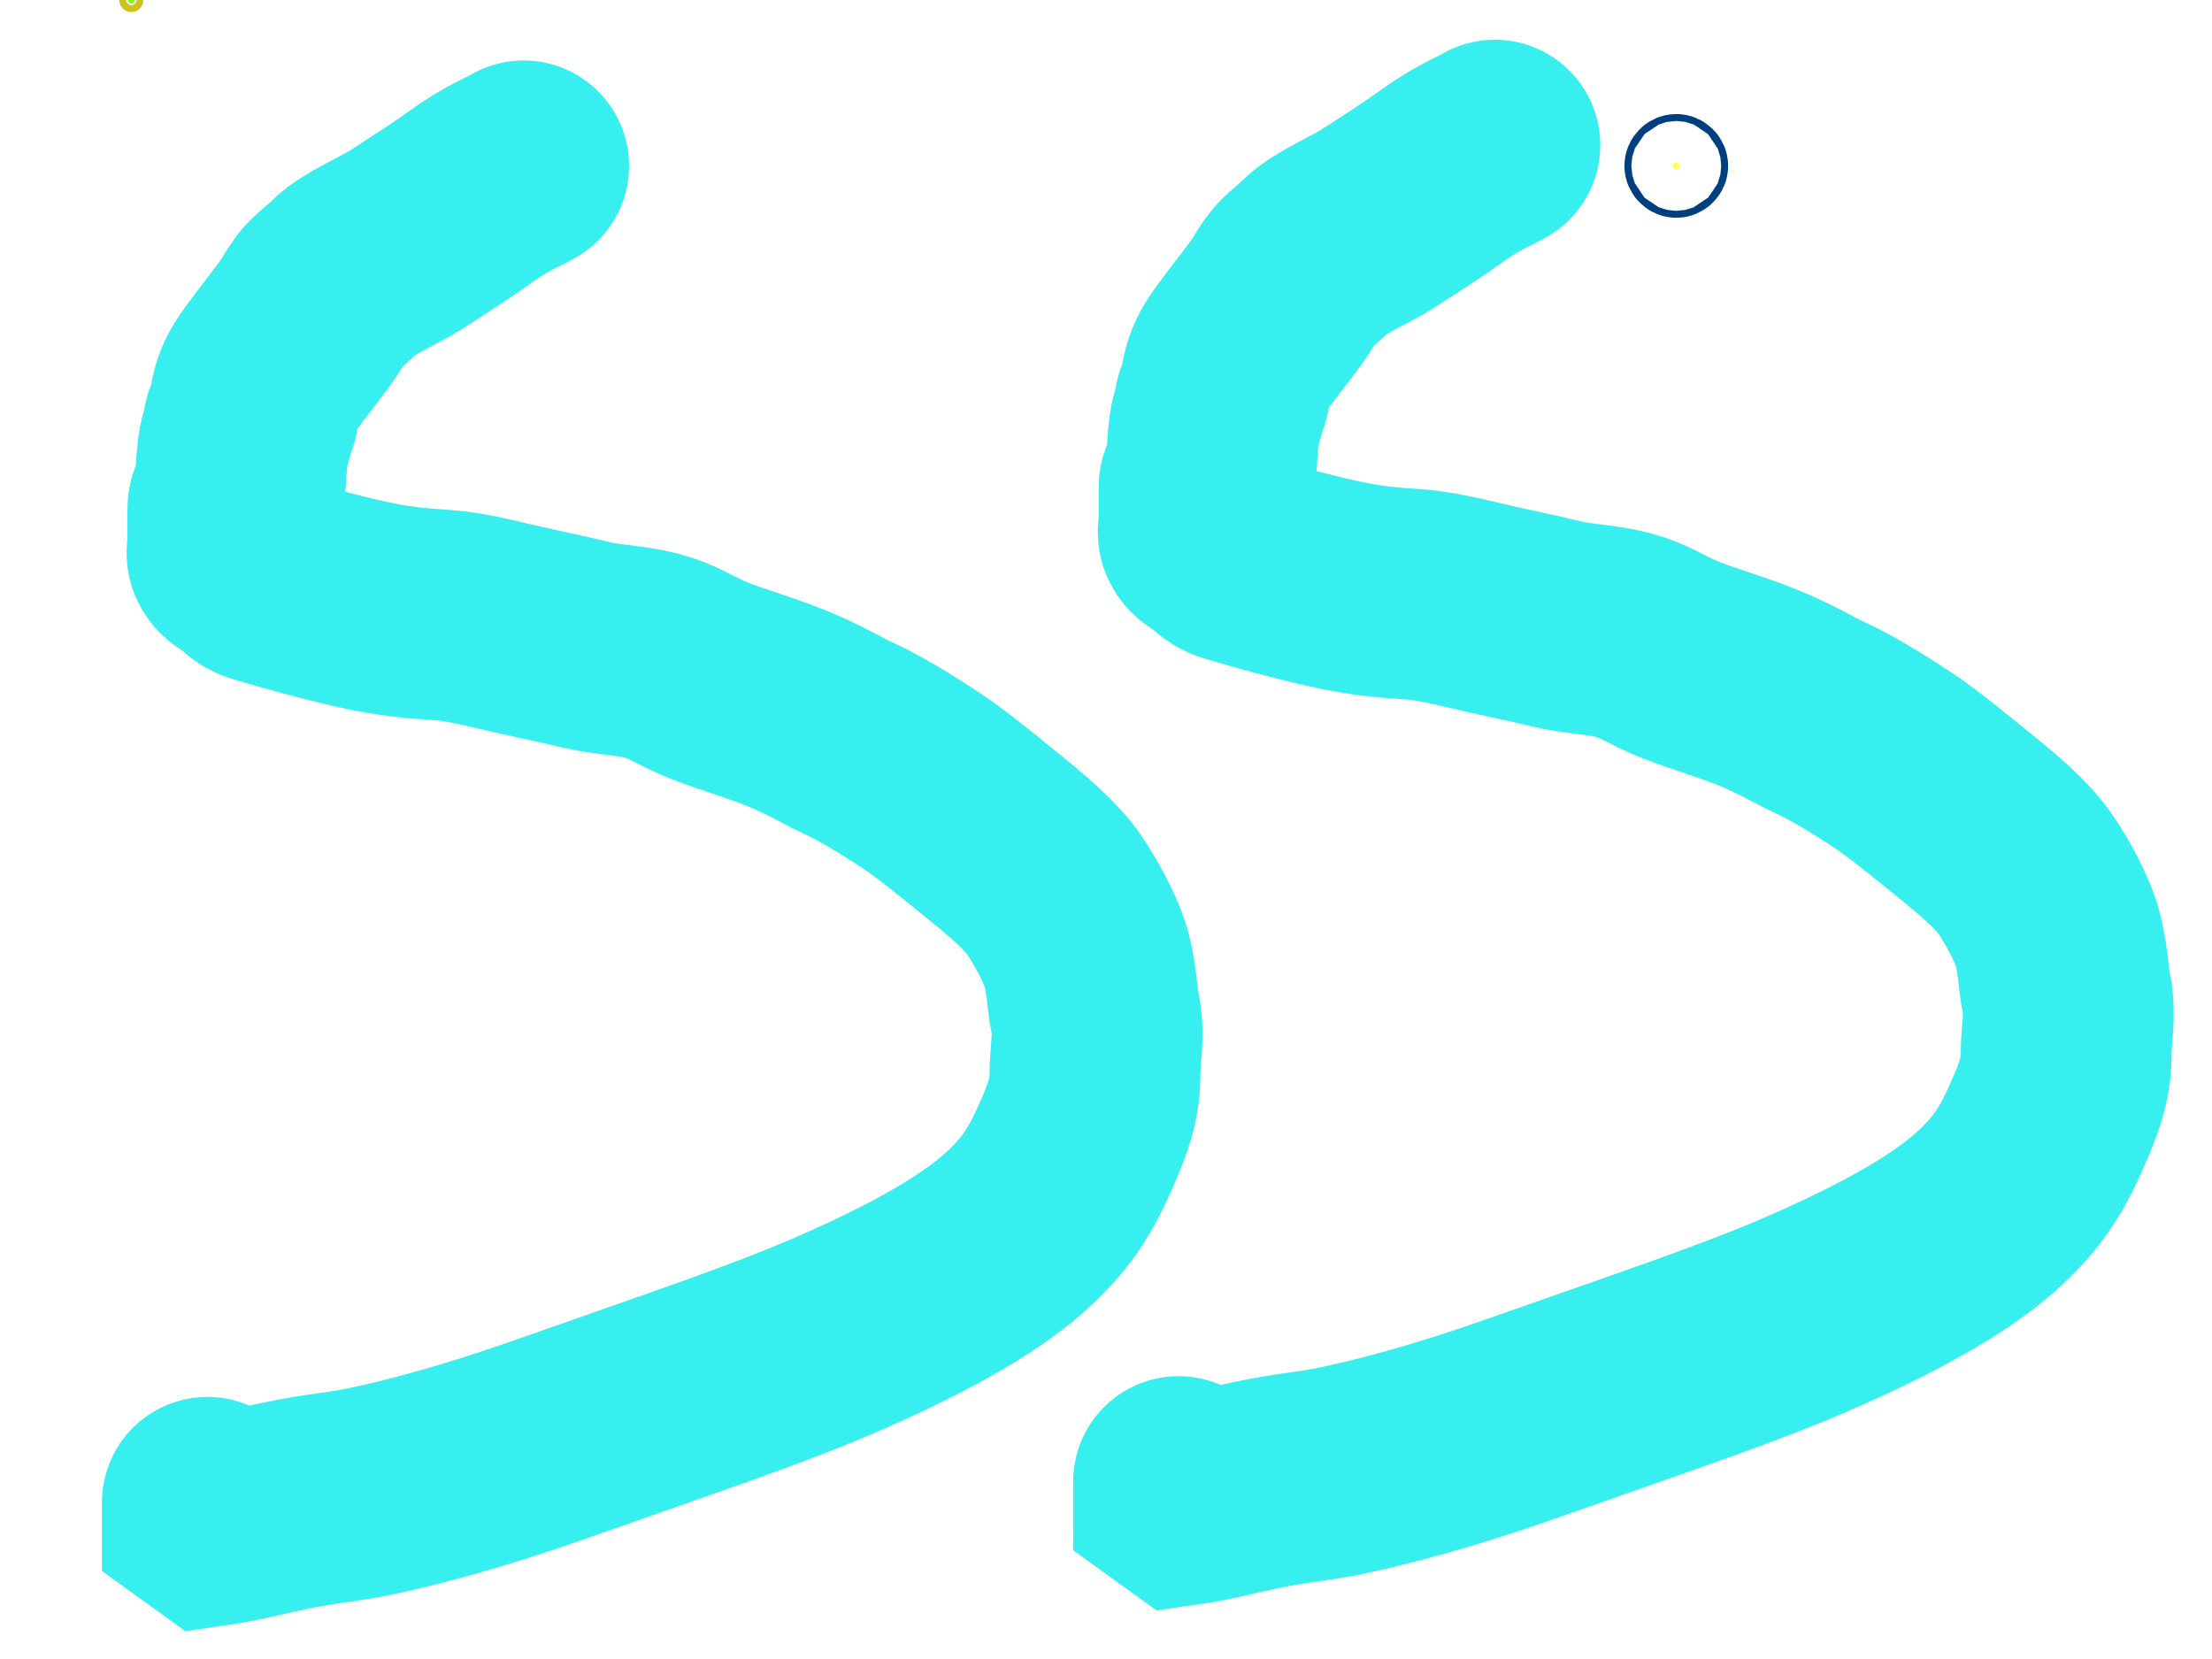
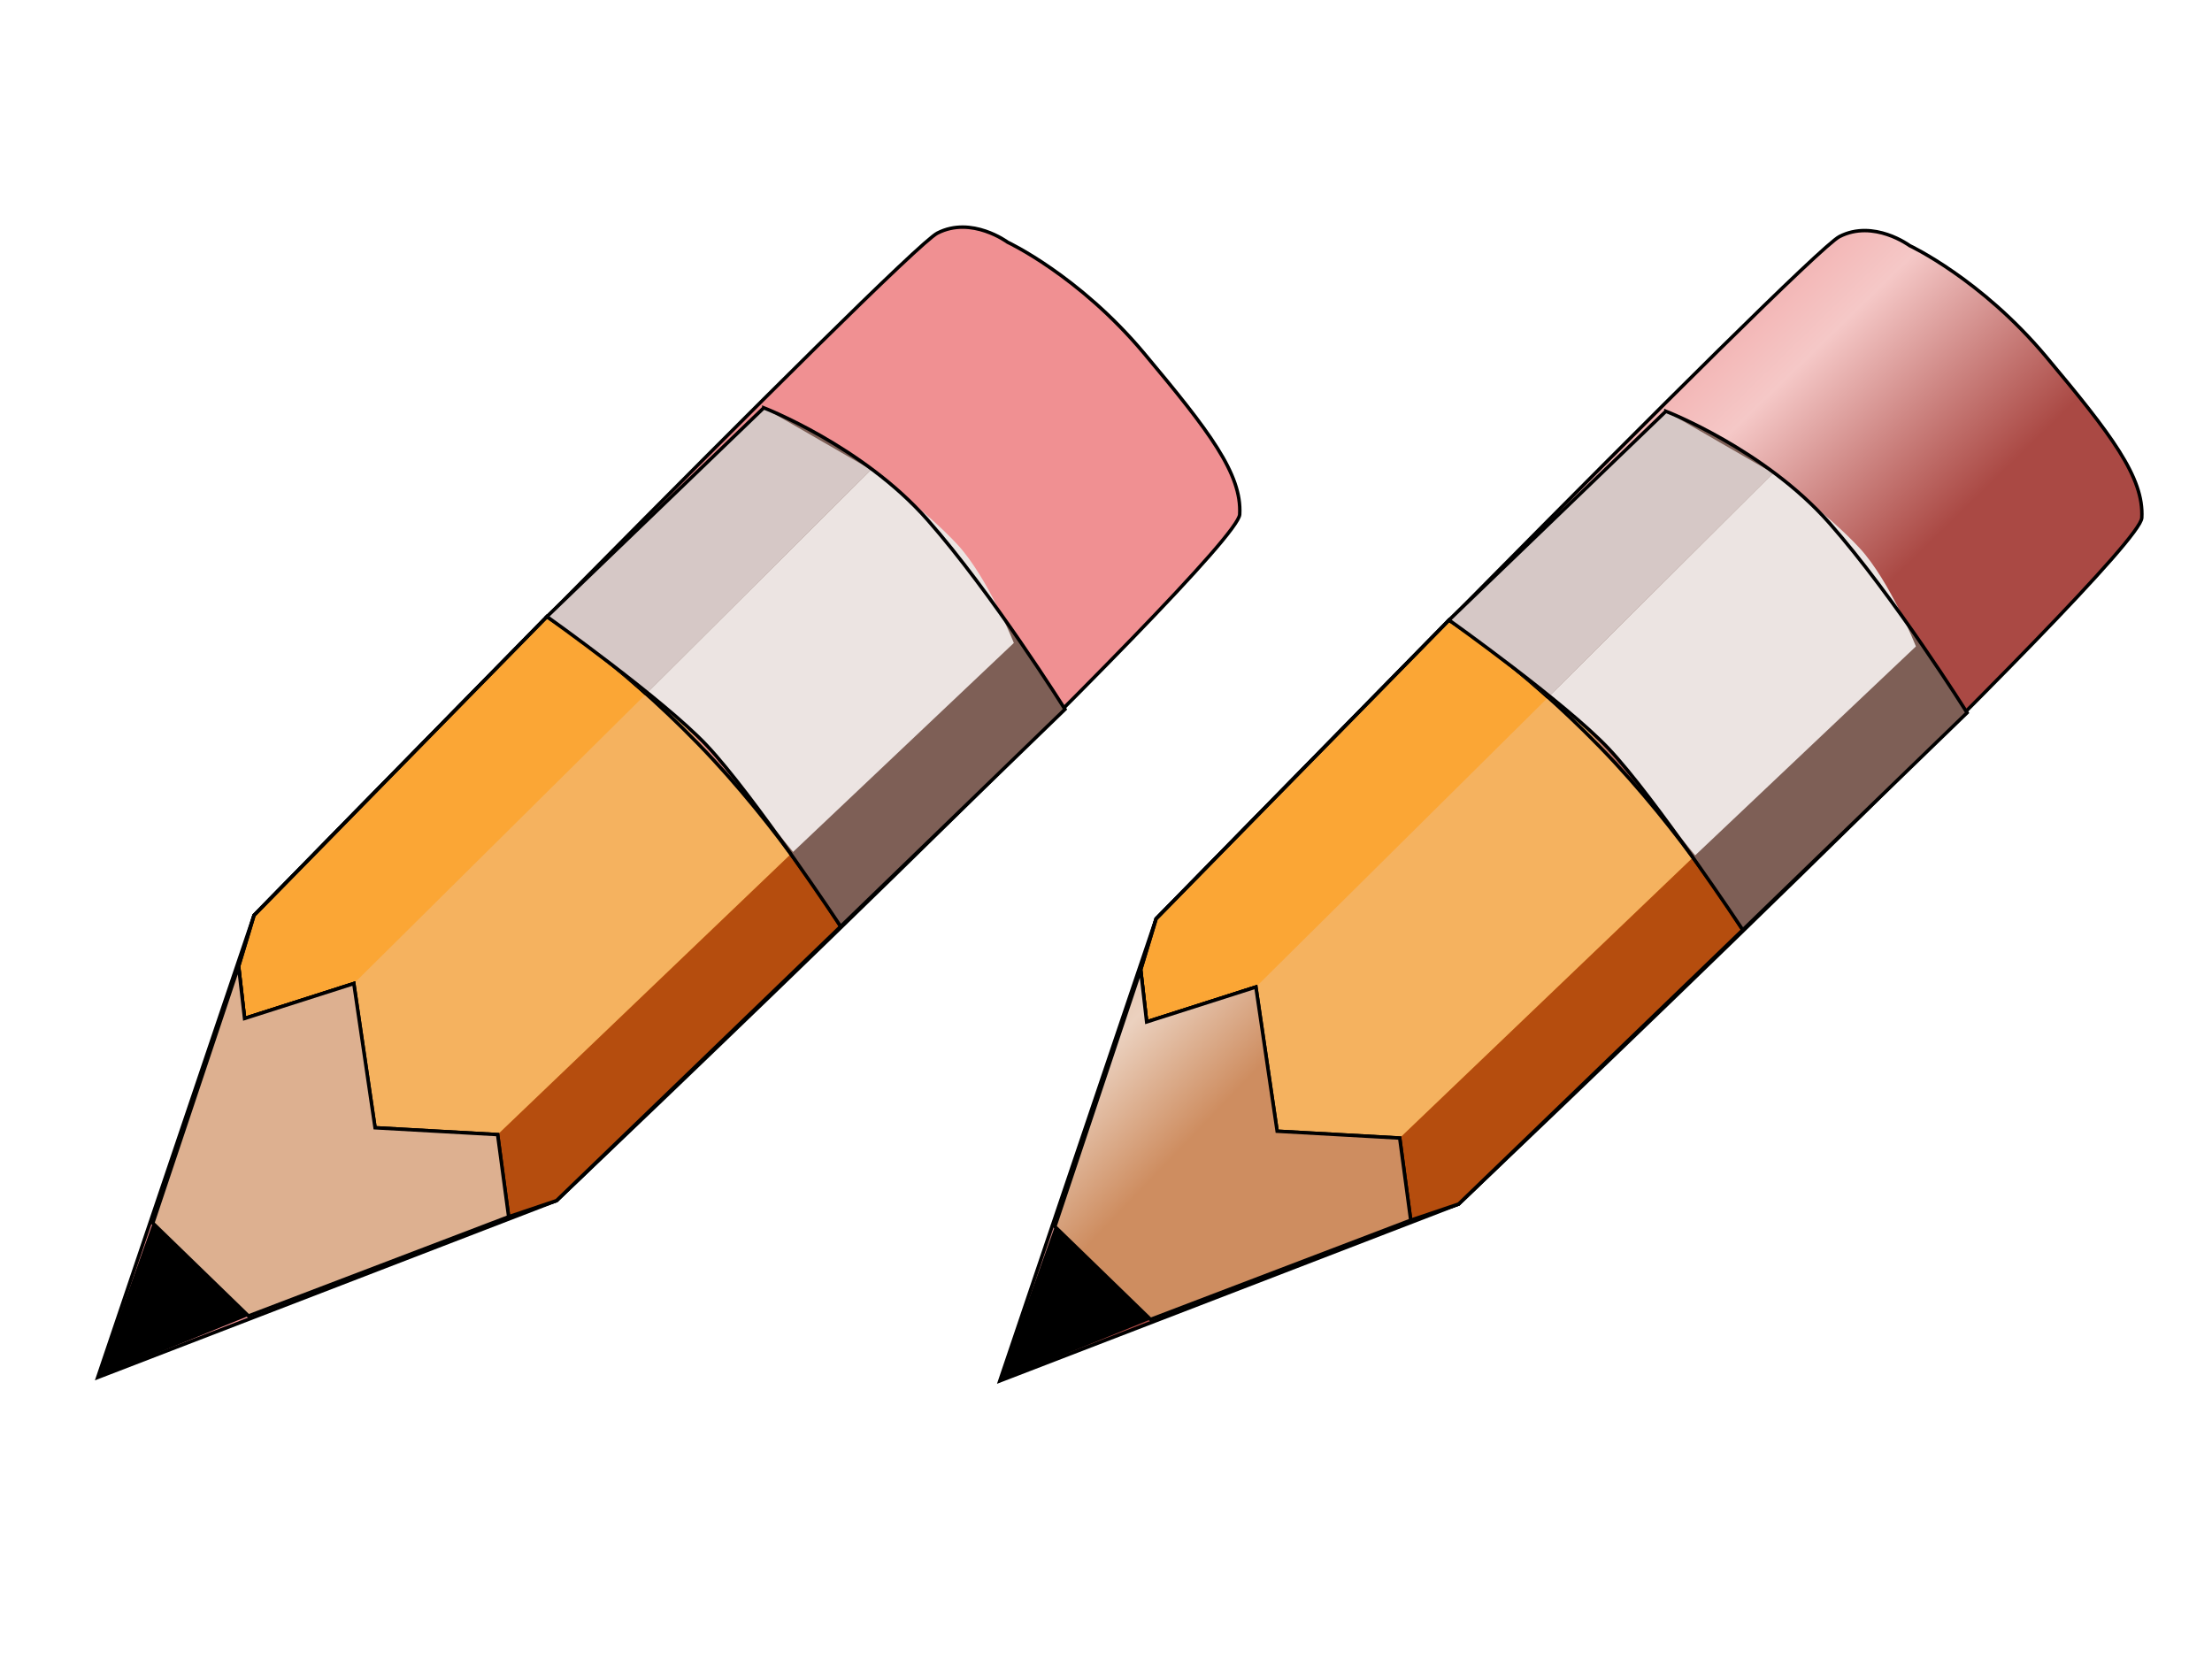
- <svg xmlns="http://www.w3.org/2000/svg" width="640" height="480">
+ <svg xmlns="http://www.w3.org/2000/svg" xmlns:xlink="http://www.w3.org/1999/xlink" width="640" height="480">
  <g>
-     <ellipse rx="1" id="svg_35" cy="0" cx="38" stroke-width="5" stroke="#ccc31e" fill="#7fff00" />
-     <ellipse rx="1" id="svg_91" cy="48" cx="485" stroke-linecap="round" stroke-width="28" stroke="#003f7f" fill="#ffff56" />
-     <path d="m151.502,48c-1.476,1.065 -7.379,3.196 -14.758,8.522c-5.903,4.261 -12.144,8.234 -19.186,12.783c-4.666,3.014 -14.049,6.986 -17.71,10.652c-1.93,1.932 -4.683,4.104 -5.903,5.326c-1.93,1.932 -3.426,5.123 -5.903,8.522c-3.7,5.077 -10.021,12.866 -11.807,15.978c-1.263,2.201 -2.21,4.182 -2.952,9.587c-0.145,1.06 -1.476,3.196 -1.476,4.261c0,1.065 -1.185,4.271 -1.476,6.391c-0.742,5.405 -0.459,9.672 -1.476,12.783c-0.758,2.318 -1.476,3.196 -1.476,4.261c0,2.13 0,4.261 0,5.326c0,2.13 0,4.261 0,5.326c0,1.065 -0.565,2.212 0,3.196c0.799,1.392 1.908,1.377 2.952,2.13c2.087,1.506 2.854,3.349 5.903,4.261c8.624,2.578 19.124,5.465 28.041,7.457c10.264,2.292 16.125,2.66 23.614,3.196c4.406,0.315 8.855,1.065 17.71,3.196c8.855,2.13 16.495,3.563 23.614,5.326c6.243,1.546 13.479,1.672 19.186,3.196c6.19,1.653 8.481,3.591 14.758,6.391c5.614,2.504 16.07,5.533 23.614,8.522c8.679,3.439 14.903,7.27 17.71,8.522c6.277,2.8 13.626,7.172 22.138,12.783c6.165,4.063 14.359,10.896 20.662,15.978c6.96,5.612 13.886,11.479 17.71,17.043c3.532,5.139 7.339,12.407 8.855,17.043c2.034,6.22 2.204,13.718 2.952,17.043c1.418,6.309 0,11.717 0,18.109c0,7.457 -2.456,13.583 -5.903,21.304c-4.174,9.347 -8.372,16.251 -17.71,24.5c-11.245,9.933 -29.177,19.566 -50.179,28.761c-20.347,8.908 -44.936,17.086 -84.123,30.891c-22.547,7.943 -39.97,12.457 -51.655,14.913c-8.962,1.884 -13.405,1.805 -25.089,4.261c-8.962,1.884 -13.283,3.196 -20.662,4.261l-1.476,-1.065l0,-4.261" id="svg_104" stroke-linecap="round" stroke-width="61" stroke="#37efef" fill="none" />
-     <path id="svg_107" d="m432.502,42c-1.476,1.065 -7.379,3.196 -14.758,8.522c-5.903,4.261 -12.144,8.234 -19.186,12.783c-4.666,3.014 -14.049,6.986 -17.71,10.652c-1.93,1.932 -4.683,4.104 -5.903,5.326c-1.93,1.932 -3.426,5.123 -5.903,8.522c-3.7,5.077 -10.021,12.866 -11.807,15.978c-1.263,2.201 -2.21,4.182 -2.952,9.587c-0.145,1.06 -1.476,3.196 -1.476,4.261c0,1.065 -1.185,4.271 -1.476,6.391c-0.742,5.405 -0.459,9.672 -1.476,12.783c-0.758,2.318 -1.476,3.196 -1.476,4.261c0,2.13 0,4.261 0,5.326c0,2.13 0,4.261 0,5.326c0,1.065 -0.565,2.212 0,3.196c0.799,1.392 1.908,1.377 2.952,2.13c2.087,1.506 2.855,3.349 5.903,4.261c8.624,2.578 19.124,5.465 28.041,7.457c10.264,2.292 16.125,2.66 23.614,3.196c4.406,0.315 8.855,1.065 17.71,3.196c8.855,2.13 16.495,3.563 23.614,5.326c6.243,1.546 13.479,1.672 19.186,3.196c6.19,1.653 8.481,3.591 14.758,6.391c5.614,2.504 16.07,5.533 23.614,8.522c8.679,3.439 14.903,7.27 17.71,8.522c6.277,2.8 13.626,7.172 22.138,12.783c6.165,4.063 14.359,10.896 20.662,15.978c6.96,5.612 13.886,11.479 17.71,17.043c3.532,5.139 7.339,12.407 8.855,17.043c2.034,6.22 2.204,13.718 2.952,17.043c1.418,6.309 0,11.717 0,18.109c0,7.457 -2.456,13.583 -5.903,21.304c-4.174,9.347 -8.372,16.251 -17.71,24.5c-11.245,9.933 -29.177,19.566 -50.179,28.761c-20.347,8.908 -44.936,17.086 -84.123,30.891c-22.547,7.943 -39.97,12.457 -51.655,14.913c-8.962,1.884 -13.405,1.805 -25.089,4.261c-8.962,1.884 -13.283,3.196 -20.662,4.261l-1.476,-1.065l0,-4.261" stroke-linecap="round" stroke-width="61" stroke="#37efef" fill="none" />
+     <g id="svg_38">
+       <defs transform="translate(-1, 3) translate(3, 7) translate(-51, -25) translate(8, 30) translate(-80, 6) translate(119, -26) translate(22, 9) translate(-156, -12) translate(30, -2) translate(-94, -93) translate(-7) translate(79, 13) translate(-37, -377) translate(-0) scale(2.12314) translate(0) translate(178.713, 150.451) scale(2.16548, 1.9859) translate(-178.713, -150.451) translate(8.16829, 3.62245) scale(1.27495, 1.3518) translate(-8.16829, -3.62245) translate(94.2439, 77.0978) scale(1.05047, 1.04621) translate(-94.2439, -77.0978) translate(15.3558, 1.5545) scale(1.12449, 1.08369) translate(-15.3558, -1.5545) translate(88.0158, 73.5723) scale(1.08934, 1.01716) translate(-88.0158, -73.5723) translate(79.8692, 72.331) scale(0.648766) translate(-79.8692, -72.331) translate(103.9, 17.5438) scale(1.03454, 1.08192) translate(-103.9, -17.5438) translate(26.5233, 16.4102) scale(0.877803, 1) translate(-26.5233, -16.4102)">
+         <linearGradient id="svg_20">
+           <stop stop-color="#ddb090" id="svg_30" offset="0" />
+           <stop stop-color="#ebd1bf" offset="0.5" id="svg_29" />
+           <stop stop-color="#ce8d60" id="svg_28" offset="1" />
+         </linearGradient>
+         <linearGradient id="svg_22">
+           <stop stop-color="#f09092" id="svg_27" offset="0" />
+           <stop stop-color="#f2acac" offset="0.25" id="svg_26" />
+           <stop stop-color="#f5c8c7" offset="0.5" id="svg_25" />
+           <stop stop-color="#cf8885" id="svg_24" offset="0.75" />
+           <stop stop-color="#aa4944" id="svg_23" offset="1" />
+         </linearGradient>
+         <linearGradient gradientTransform="matrix(4.44386, 0, 0, 4.61366, -780.766, -2177.89)" gradientUnits="userSpaceOnUse" y2="508.321" x2="298.991" y1="487.986" x1="279.917" id="svg_15" xlink:href="#svg_22" />
+         <linearGradient gradientTransform="matrix(4.44386, 0, 0, 4.61366, -780.766, -2177.89)" gradientUnits="userSpaceOnUse" y2="549.689" x2="247.019" y1="538.618" x1="235.886" id="svg_8" xlink:href="#svg_20" />
+       </defs>
+       <g id="svg_2">
+         <path fill="url(#svg_15)" stroke="#000000" stroke-width="1px" id="svg_14" d="m28.272,398.529l14.469,-42.77l30.765,-90.937c0,0 187.801,-192.285 197.707,-197.373c9.907,-5.089 20.322,2.628 20.322,2.628c0,0 20.599,9.613 39.465,32.128c18.865,22.515 28.344,34.936 27.685,46.626c-0.659,11.689 -197.661,198.537 -197.661,198.537l-87.701,33.799l-45.051,17.362z" />
+         <path fill="#fba635" stroke="#000000" stroke-width="1px" id="svg_13" d="m69.038,279.589l1.722,15.085l31.61,-10.099l6.149,41.717l35.459,1.981l3.19,23.769l13.854,-4.674l82.213,-79.316c0,0 -17.414,-28.408 -41.418,-53.035c-23.814,-24.432 -43.574,-36.617 -43.574,-36.617l-84.739,86.421l-4.468,14.768z" />
+         <path fill="#f5b25f" id="svg_12" d="m102.371,284.576l84.832,-84.093c0,0 5.161,2.694 21.039,20.672c15.877,17.978 21.223,25.329 21.223,25.329l-85.485,81.789l-35.459,-1.98l-6.149,-41.717z" />
+         <path fill="#b54d0e" id="svg_11" d="m147.17,352.042l13.854,-4.675l82.213,-79.316l-13.773,-21.567l-85.485,81.789l3.19,23.769z" />
+         <path fill="#000000" id="svg_10" d="m44.209,353.876l27.683,26.873l-43.62,17.78l15.937,-44.653z" />
+         <path fill="none" stroke="#000000" stroke-width="1px" d="m69.038,279.589l1.722,15.085l31.61,-10.099l6.149,41.717l35.459,1.981l3.19,23.769l13.854,-4.674l82.213,-79.316c0,0 -17.414,-28.408 -41.418,-53.035c-23.814,-24.432 -43.574,-36.617 -43.574,-36.617l-84.739,86.421l-4.468,14.768z" id="svg_9" />
+         <path fill="url(#svg_8)" stroke="#000000" stroke-width="1px" id="svg_7" d="m44.209,353.876l27.683,26.873l75.277,-28.706l-3.19,-23.769l-35.459,-1.98l-6.149,-41.717l-31.61,10.099l-1.722,-15.086l-24.829,74.286z" />
+         <path fill="#7e5f56" id="svg_6" d="m220.992,117.992c0,0 28.518,11.024 47.337,32.374c18.819,21.351 39.805,54.853 39.805,54.853l-64.897,62.833c0,0 -28.153,-44.274 -42.094,-55.921c-13.941,-11.648 -42.898,-33.731 -42.898,-33.731l62.747,-60.408z" />
+         <path fill="#d6c8c6" id="svg_5" d="m158.246,178.4l28.957,22.083l64.827,-64.579l-31.038,-17.912l-62.747,60.408" />
+         <path fill="#ece4e2" id="svg_4" d="m187.202,200.483l17.214,15.117l25.048,30.885l63.868,-60.456c0,0 -7.491,-18.92 -16.293,-28.455c-8.803,-9.535 -25.009,-21.669 -25.009,-21.669" />
+         <path fill="none" stroke="#000000" stroke-width="1px" d="m220.992,117.992c0,0 28.518,11.024 47.337,32.374c18.819,21.351 39.805,54.853 39.805,54.853l-64.897,62.833c0,0 -25.337,-38.161 -38.821,-52.452c-12.522,-13.271 -46.171,-37.199 -46.171,-37.199l62.747,-60.408z" id="svg_3" />
+       </g>
+     </g>
+     <g id="svg_39">
+       <g id="svg_54">
+         <path id="svg_55" fill="url(#svg_15)" stroke="#000000" stroke-width="1px" d="m289.272,399.529l14.469,-42.77l30.765,-90.937c0,0 187.801,-192.285 197.707,-197.373c9.907,-5.089 20.322,2.628 20.322,2.628c0,0 20.599,9.613 39.465,32.128c18.865,22.515 28.344,34.936 27.685,46.626c-0.659,11.689 -197.661,198.537 -197.661,198.537l-87.701,33.799l-45.051,17.362z" />
+         <path id="svg_56" fill="#fba635" stroke="#000000" stroke-width="1px" d="m330.038,280.589l1.722,15.085l31.61,-10.099l6.149,41.717l35.459,1.981l3.19,23.769l13.854,-4.674l82.213,-79.316c0,0 -17.414,-28.408 -41.418,-53.035c-23.814,-24.432 -43.574,-36.617 -43.574,-36.617l-84.739,86.421l-4.468,14.768z" />
+         <path id="svg_57" fill="#f5b25f" d="m363.371,285.576l84.832,-84.093c0,0 5.161,2.694 21.039,20.672c15.877,17.978 21.223,25.329 21.223,25.329l-85.485,81.789l-35.459,-1.98l-6.149,-41.717z" />
+         <path id="svg_58" fill="#b54d0e" d="m408.17,353.042l13.854,-4.675l82.213,-79.316l-13.773,-21.567l-85.485,81.789l3.19,23.769z" />
+         <path id="svg_59" fill="#000000" d="m305.209,354.876l27.683,26.873l-43.62,17.78l15.937,-44.653z" />
+         <path id="svg_60" fill="none" stroke="#000000" stroke-width="1px" d="m330.038,280.589l1.722,15.085l31.61,-10.099l6.149,41.717l35.459,1.981l3.19,23.769l13.854,-4.674l82.213,-79.316c0,0 -17.414,-28.408 -41.418,-53.035c-23.814,-24.432 -43.574,-36.617 -43.574,-36.617l-84.739,86.421l-4.468,14.768z" />
+         <path id="svg_61" fill="url(#svg_8)" stroke="#000000" stroke-width="1px" d="m305.209,354.876l27.683,26.873l75.277,-28.706l-3.19,-23.769l-35.459,-1.98l-6.149,-41.717l-31.61,10.099l-1.722,-15.086l-24.829,74.286z" />
+         <path id="svg_62" fill="#7e5f56" d="m481.992,118.992c0,0 28.518,11.024 47.337,32.374c18.819,21.351 39.805,54.853 39.805,54.853l-64.897,62.833c0,0 -28.153,-44.274 -42.094,-55.921c-13.941,-11.648 -42.898,-33.731 -42.898,-33.731l62.747,-60.408z" />
+         <path id="svg_63" fill="#d6c8c6" d="m419.246,179.4l28.957,22.083l64.827,-64.579l-31.038,-17.912l-62.747,60.408" />
+         <path id="svg_64" fill="#ece4e2" d="m448.202,201.483l17.214,15.117l25.048,30.885l63.868,-60.456c0,0 -7.491,-18.92 -16.293,-28.455c-8.803,-9.535 -25.009,-21.669 -25.009,-21.669" />
+         <path id="svg_65" fill="none" stroke="#000000" stroke-width="1px" d="m481.992,118.992c0,0 28.518,11.024 47.337,32.374c18.819,21.351 39.805,54.853 39.805,54.853l-64.897,62.833c0,0 -25.337,-38.161 -38.821,-52.452c-12.522,-13.271 -46.171,-37.199 -46.171,-37.199l62.747,-60.408z" />
+       </g>
+     </g>
  </g>
</svg>
